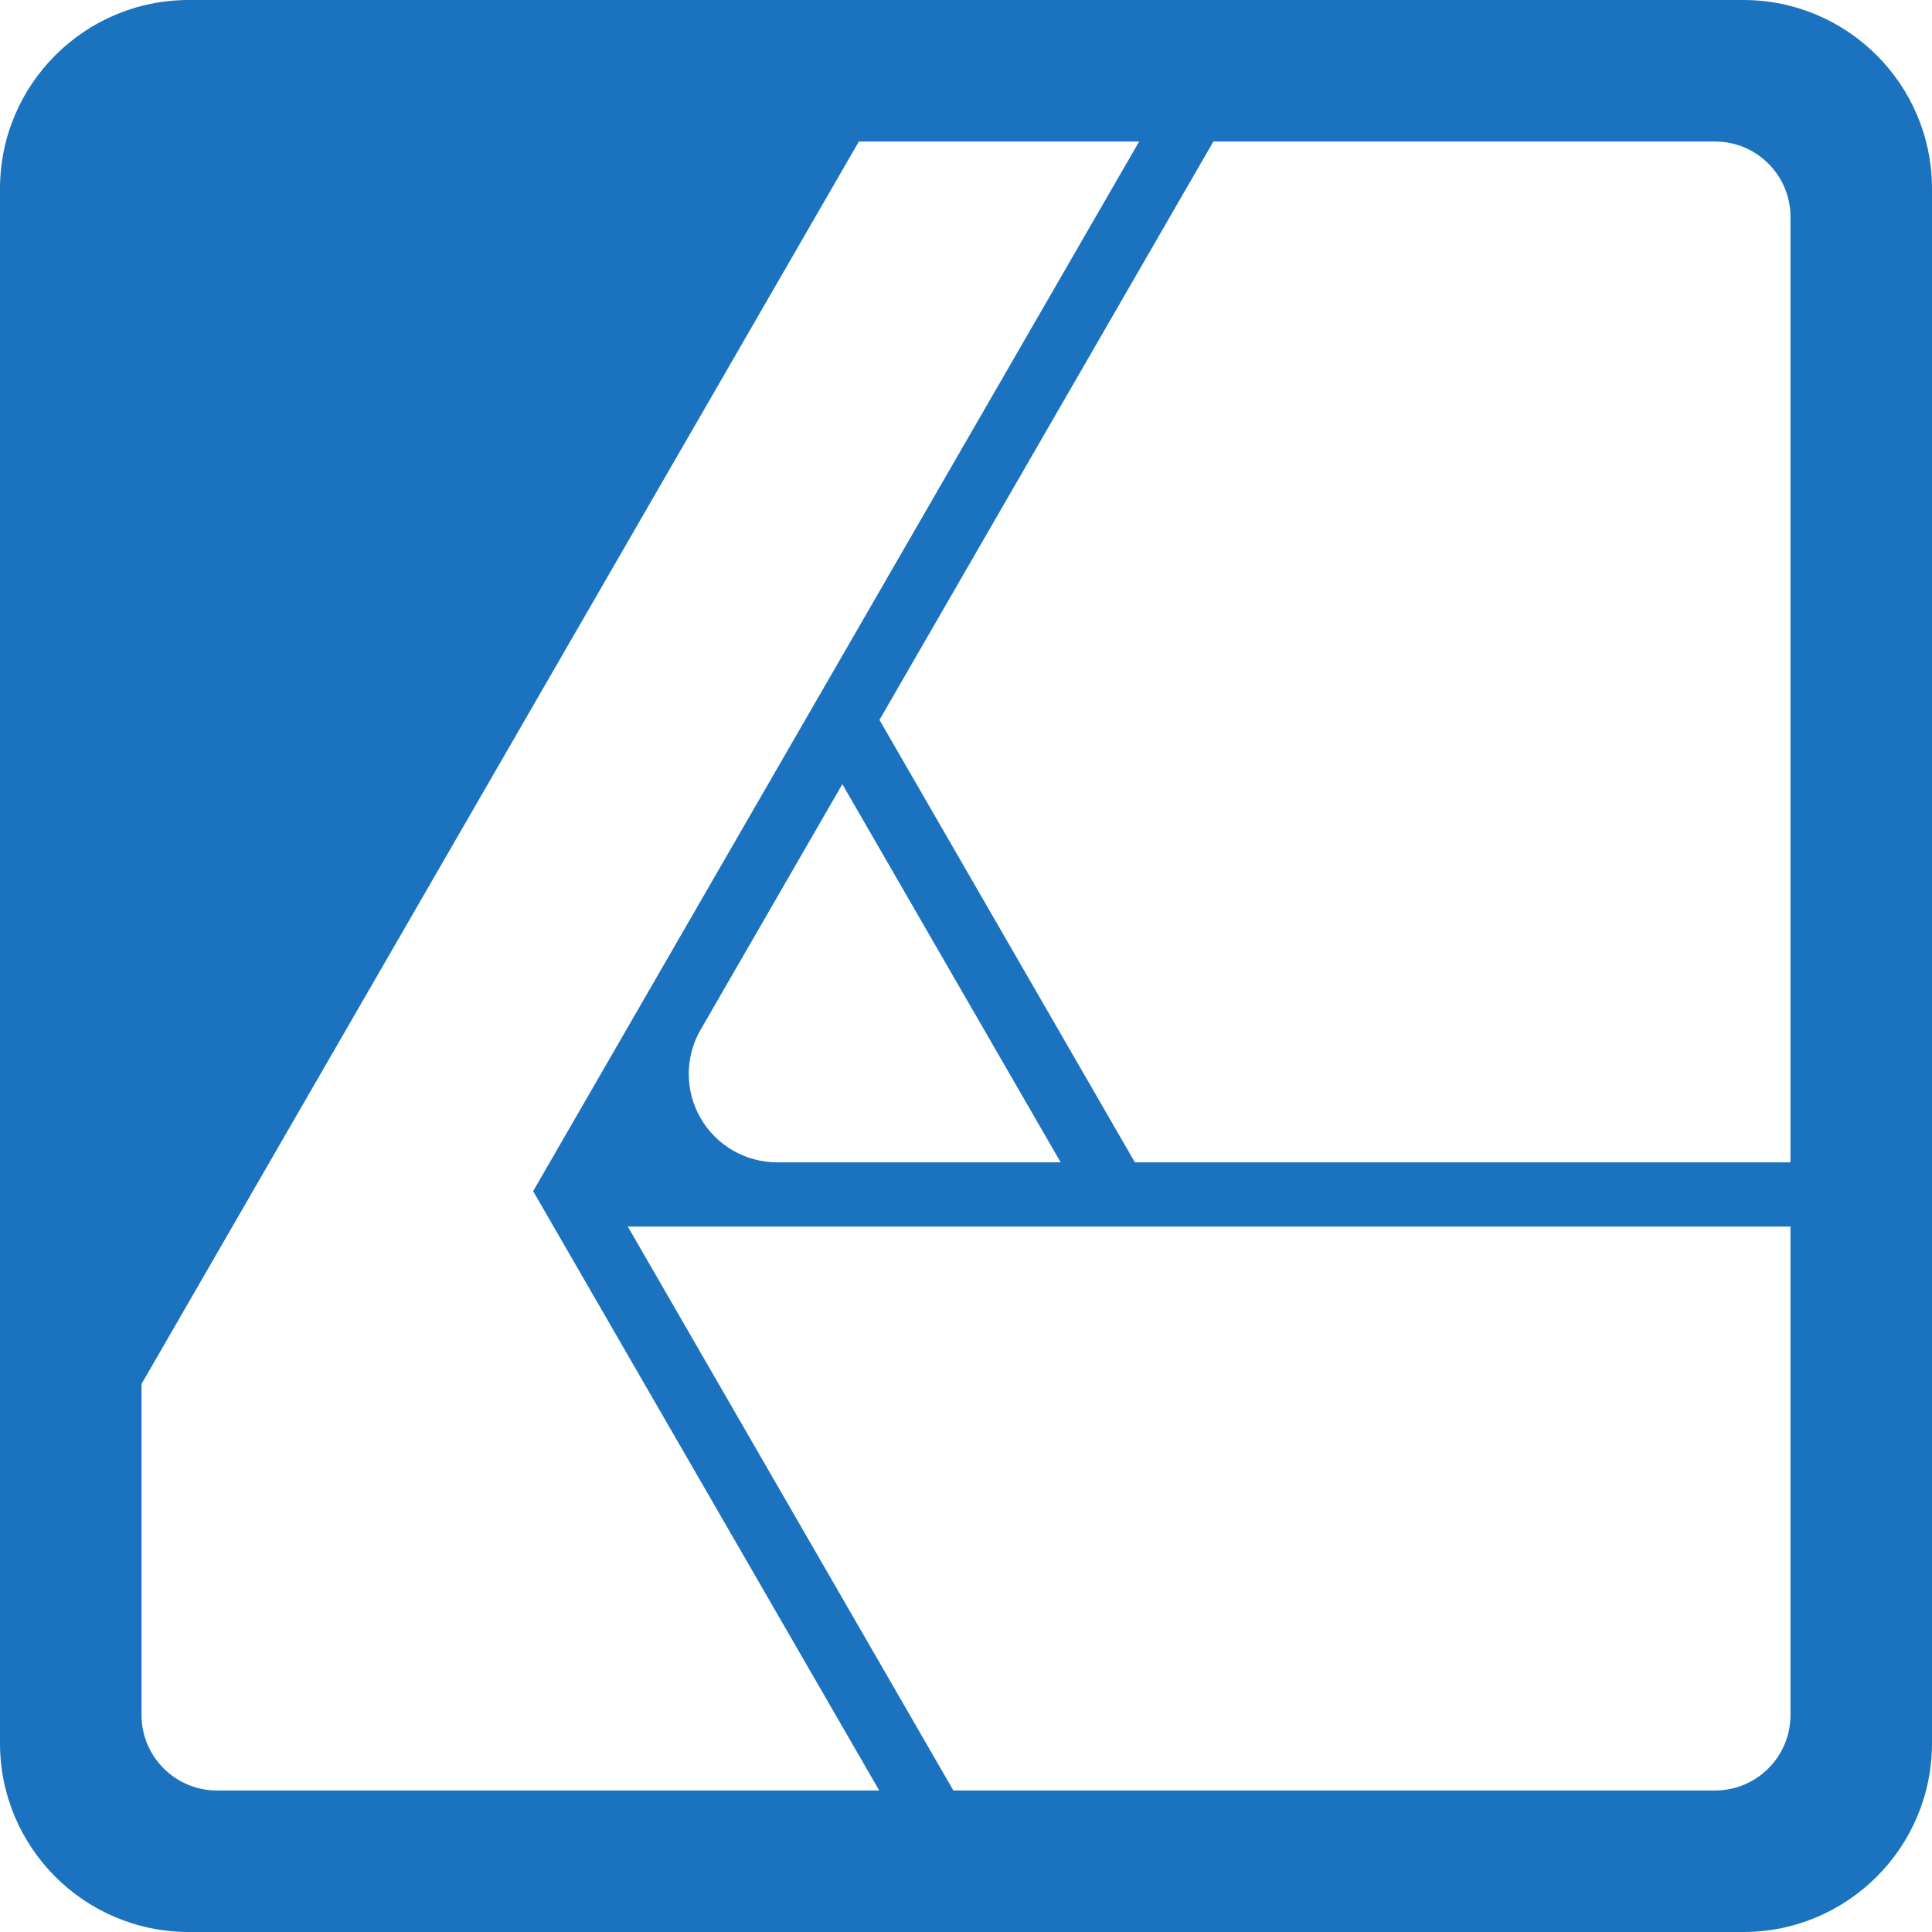
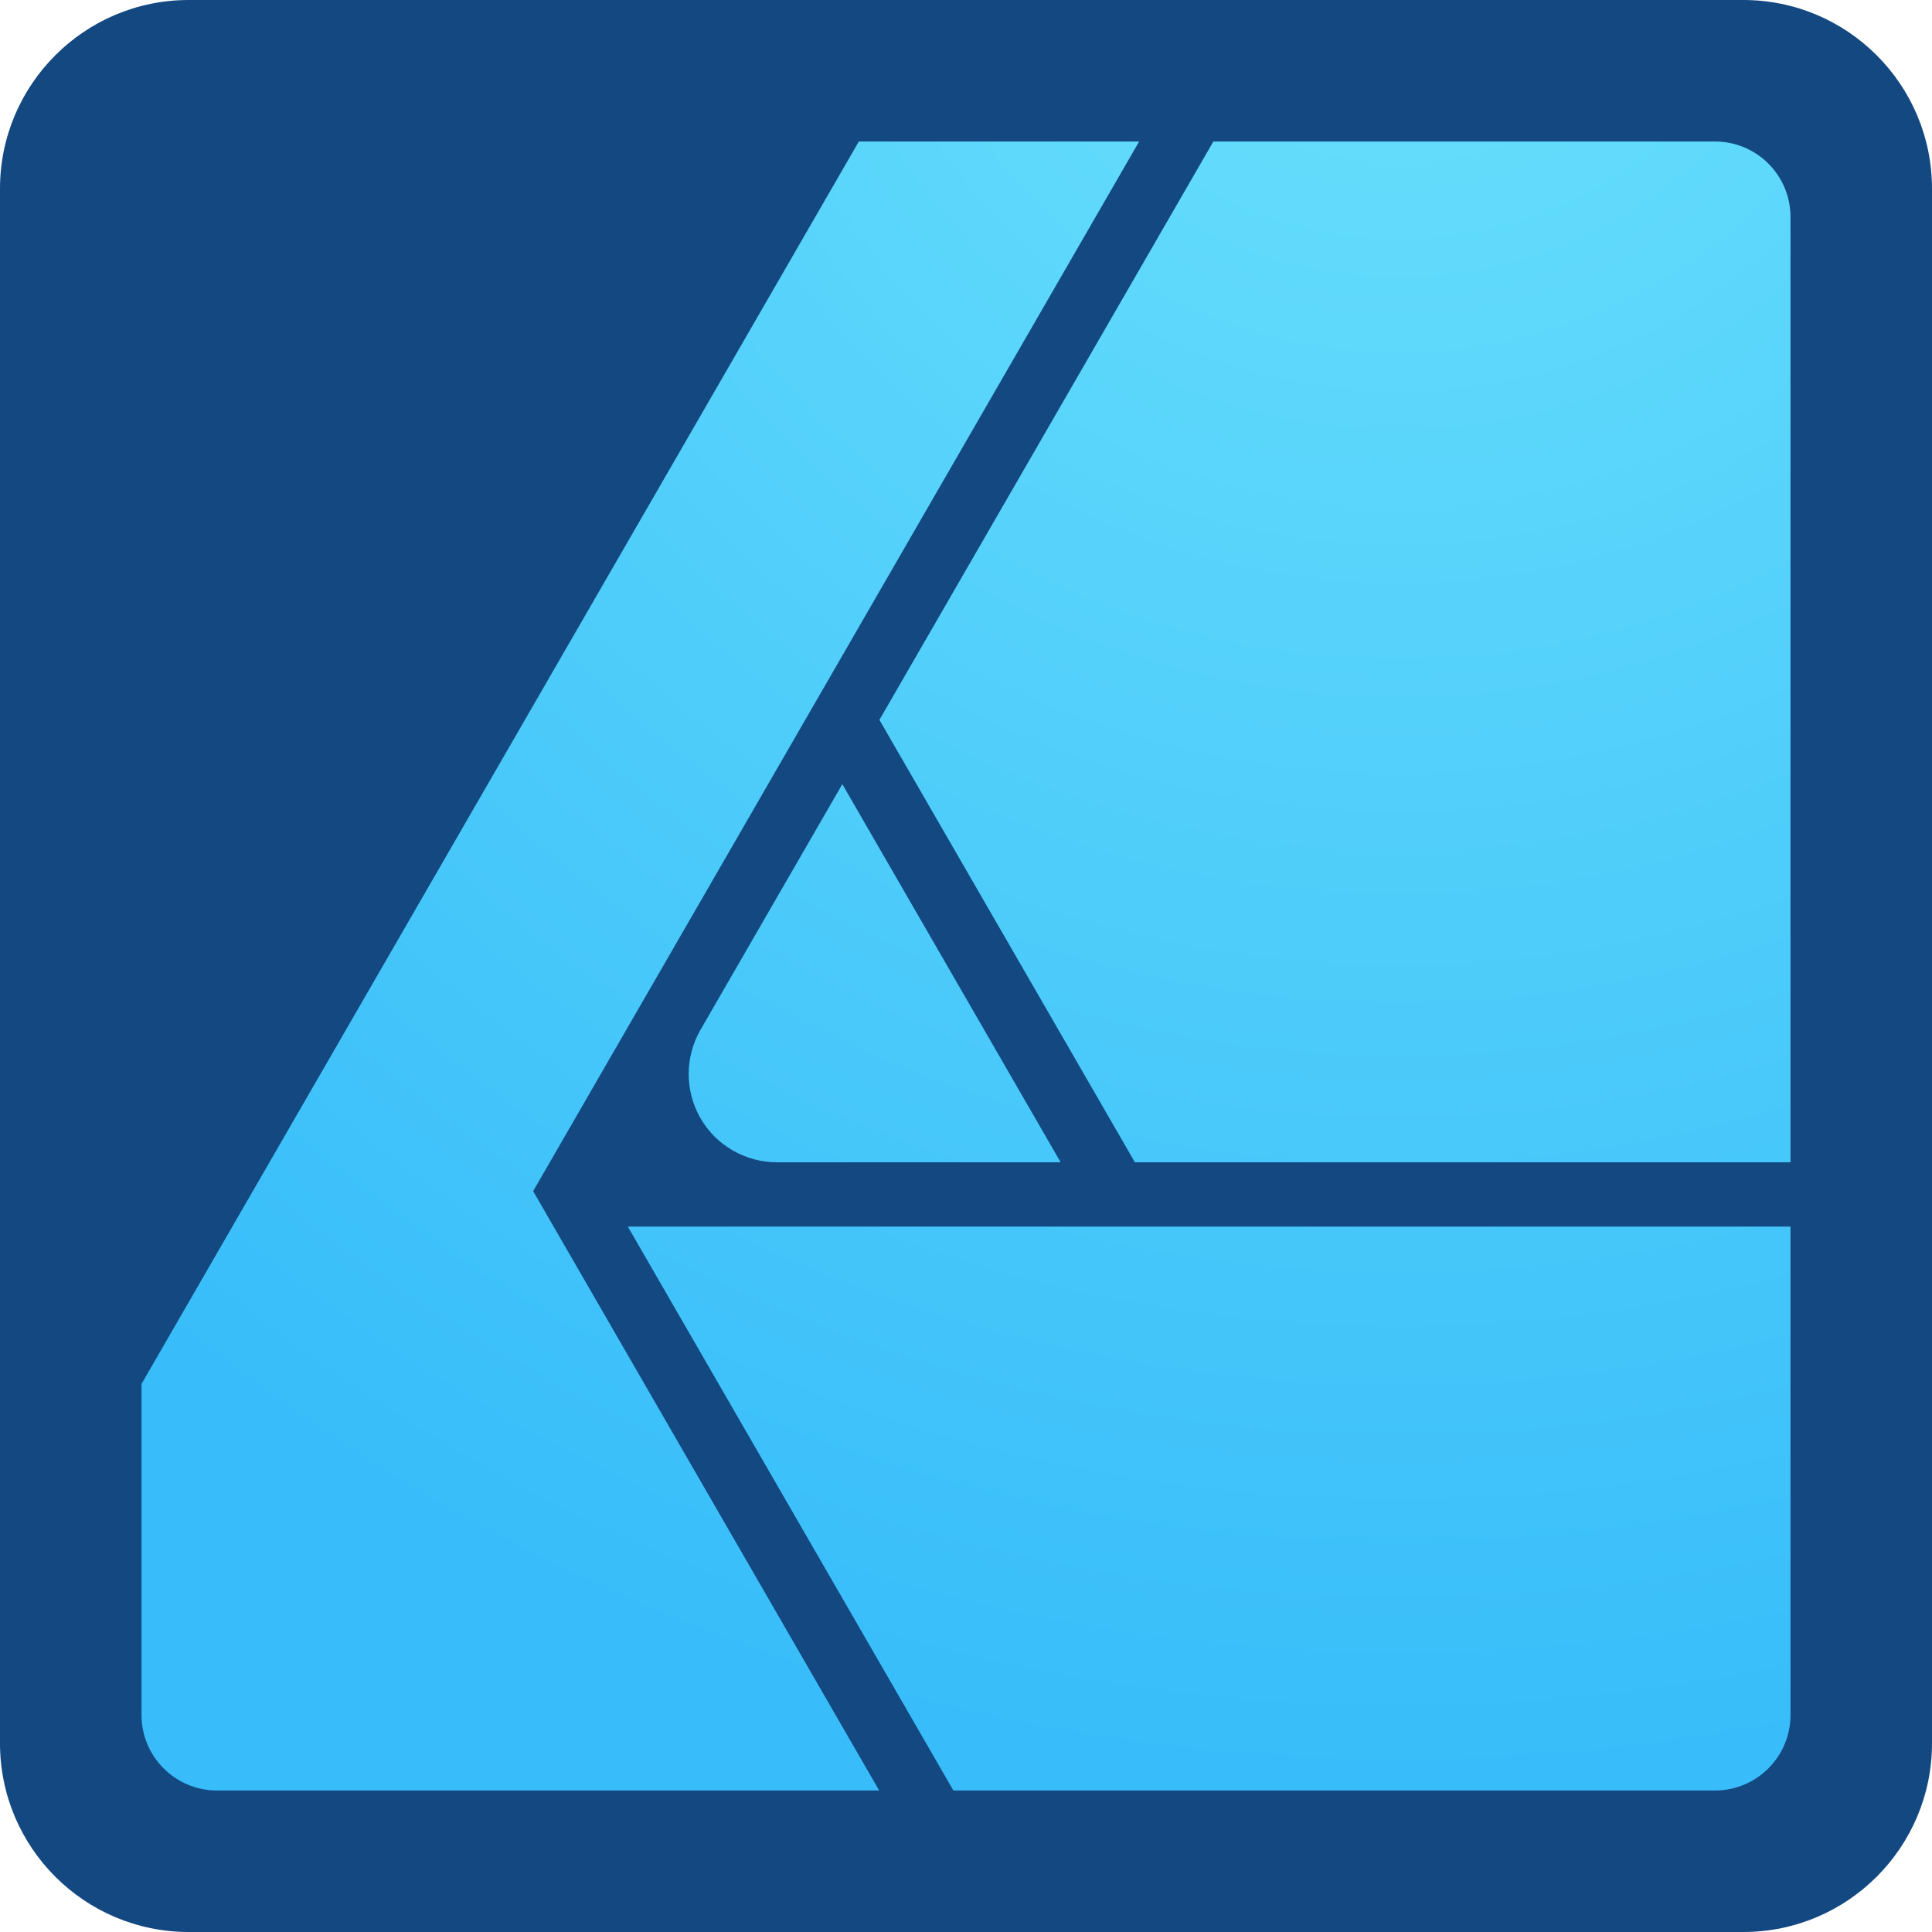
- <svg xmlns="http://www.w3.org/2000/svg" fill="#1B72BE" role="img" viewBox="0 0 24 24">
-   <path d="M24 2.344v19.312A2.345 2.345 0 0 1 21.656 24H2.344A2.345 2.345 0 0 1 0 21.656V2.344A2.345 2.345 0 0 1 2.344 0h19.312A2.345 2.345 0 0 1 24 2.344ZM1.758 21.305c0 .517.42.937.938.937h8.226l-4.299-7.445 7.528-13.039h-3.482L1.758 17.192v4.113Zm11.418-6.866-2.712-4.698-1.761 3.051a1.098 1.098 0 0 0 .952 1.647h3.521Zm9.066 6.873v-6.075H7.799l4.044 7.005h9.462a.937.937 0 0 0 .937-.93Zm-.937-19.554h-6.232l-4.148 7.185 3.173 5.496h8.144V2.688a.937.937 0 0 0-.937-.93Z" />
+ <svg xmlns="http://www.w3.org/2000/svg" xml:space="preserve" fill-rule="evenodd" stroke-linejoin="round" stroke-miterlimit="2" clip-rule="evenodd" viewBox="0 0 1024 1024">
+   <path fill="#134881" d="M1024 100c0-55.192-44.808-100-100-100H100C44.808 0 0 44.808 0 100v824c0 55.192 44.808 100 100 100h824c55.192 0 100-44.808 100-100V100Z" />
+   <path fill="url(#a)" d="M2477 909.311c-.17 21.934-18.03 39.689-40 39.689h-403.69l-172.55-298.876H2477v259.187ZM1603 909V733.513L1983.19 75h148.58l-321.19 556.33L1993.98 949H1643c-22.08 0-40-17.923-40-40Zm487.17-292.956h-150.22c-16.77 0-32.27-8.8-40.65-23.327-8.38-14.502-8.38-32.433 0-46.935l75.15-130.17 115.72 200.432ZM2437 75c21.97 0 39.83 17.755 40 39.689v501.355h-347.48l-135.41-234.495L2171.1 75H2437Z" transform="translate(-1528)" />
+   <defs>
+     <radialGradient id="a" cx="0" cy="0" r="1" gradientTransform="translate(2271.03 -89.26) scale(1038.26)" gradientUnits="userSpaceOnUse">
+       <stop offset="0" stop-color="#6be1fb" />
+       <stop offset="1" stop-color="#38bdfa" />
+     </radialGradient>
+   </defs>
</svg>
